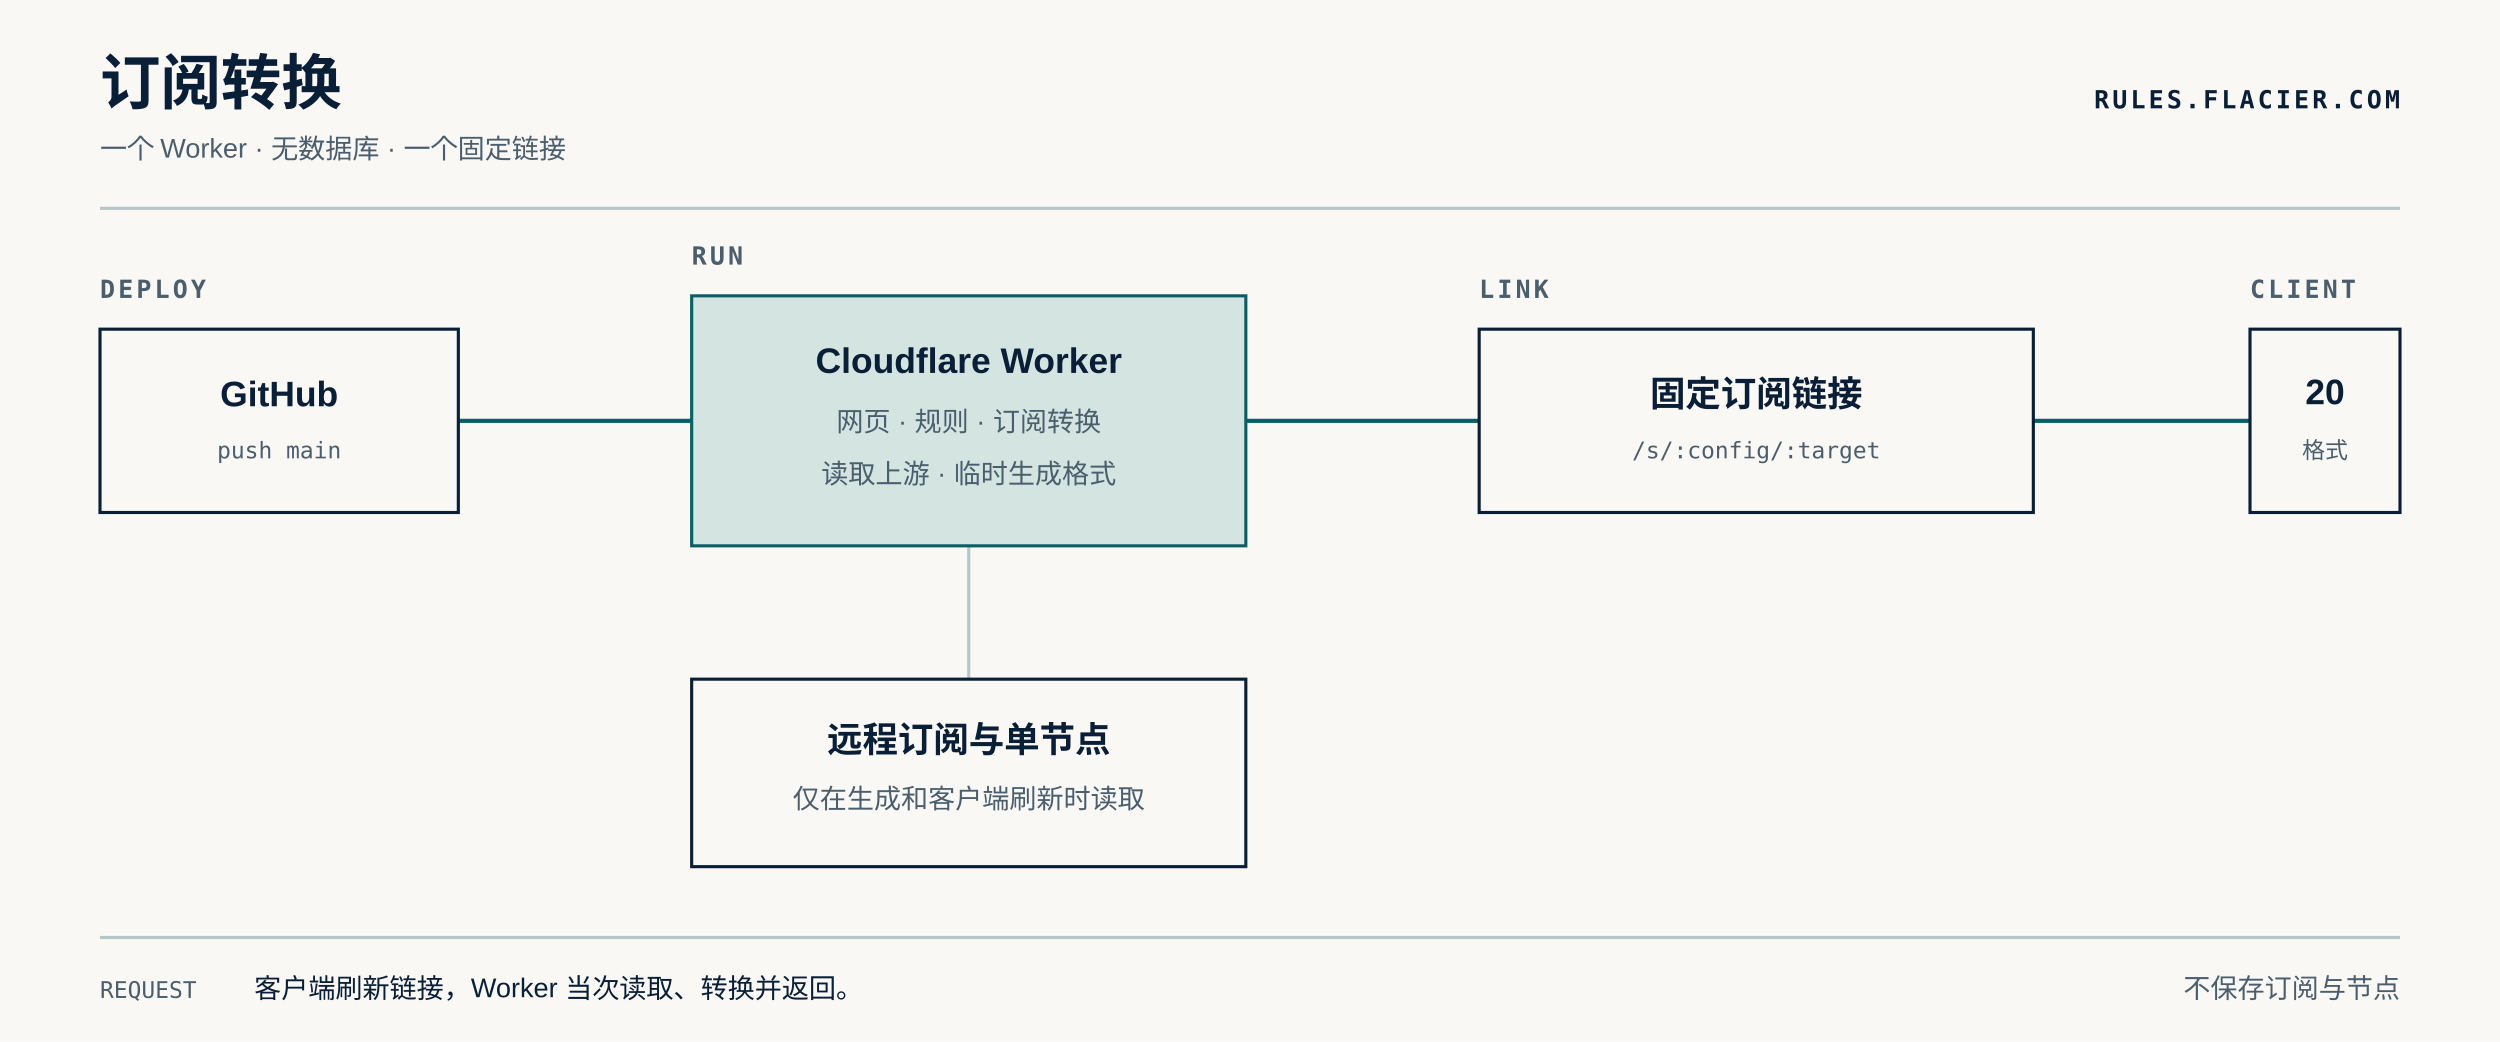
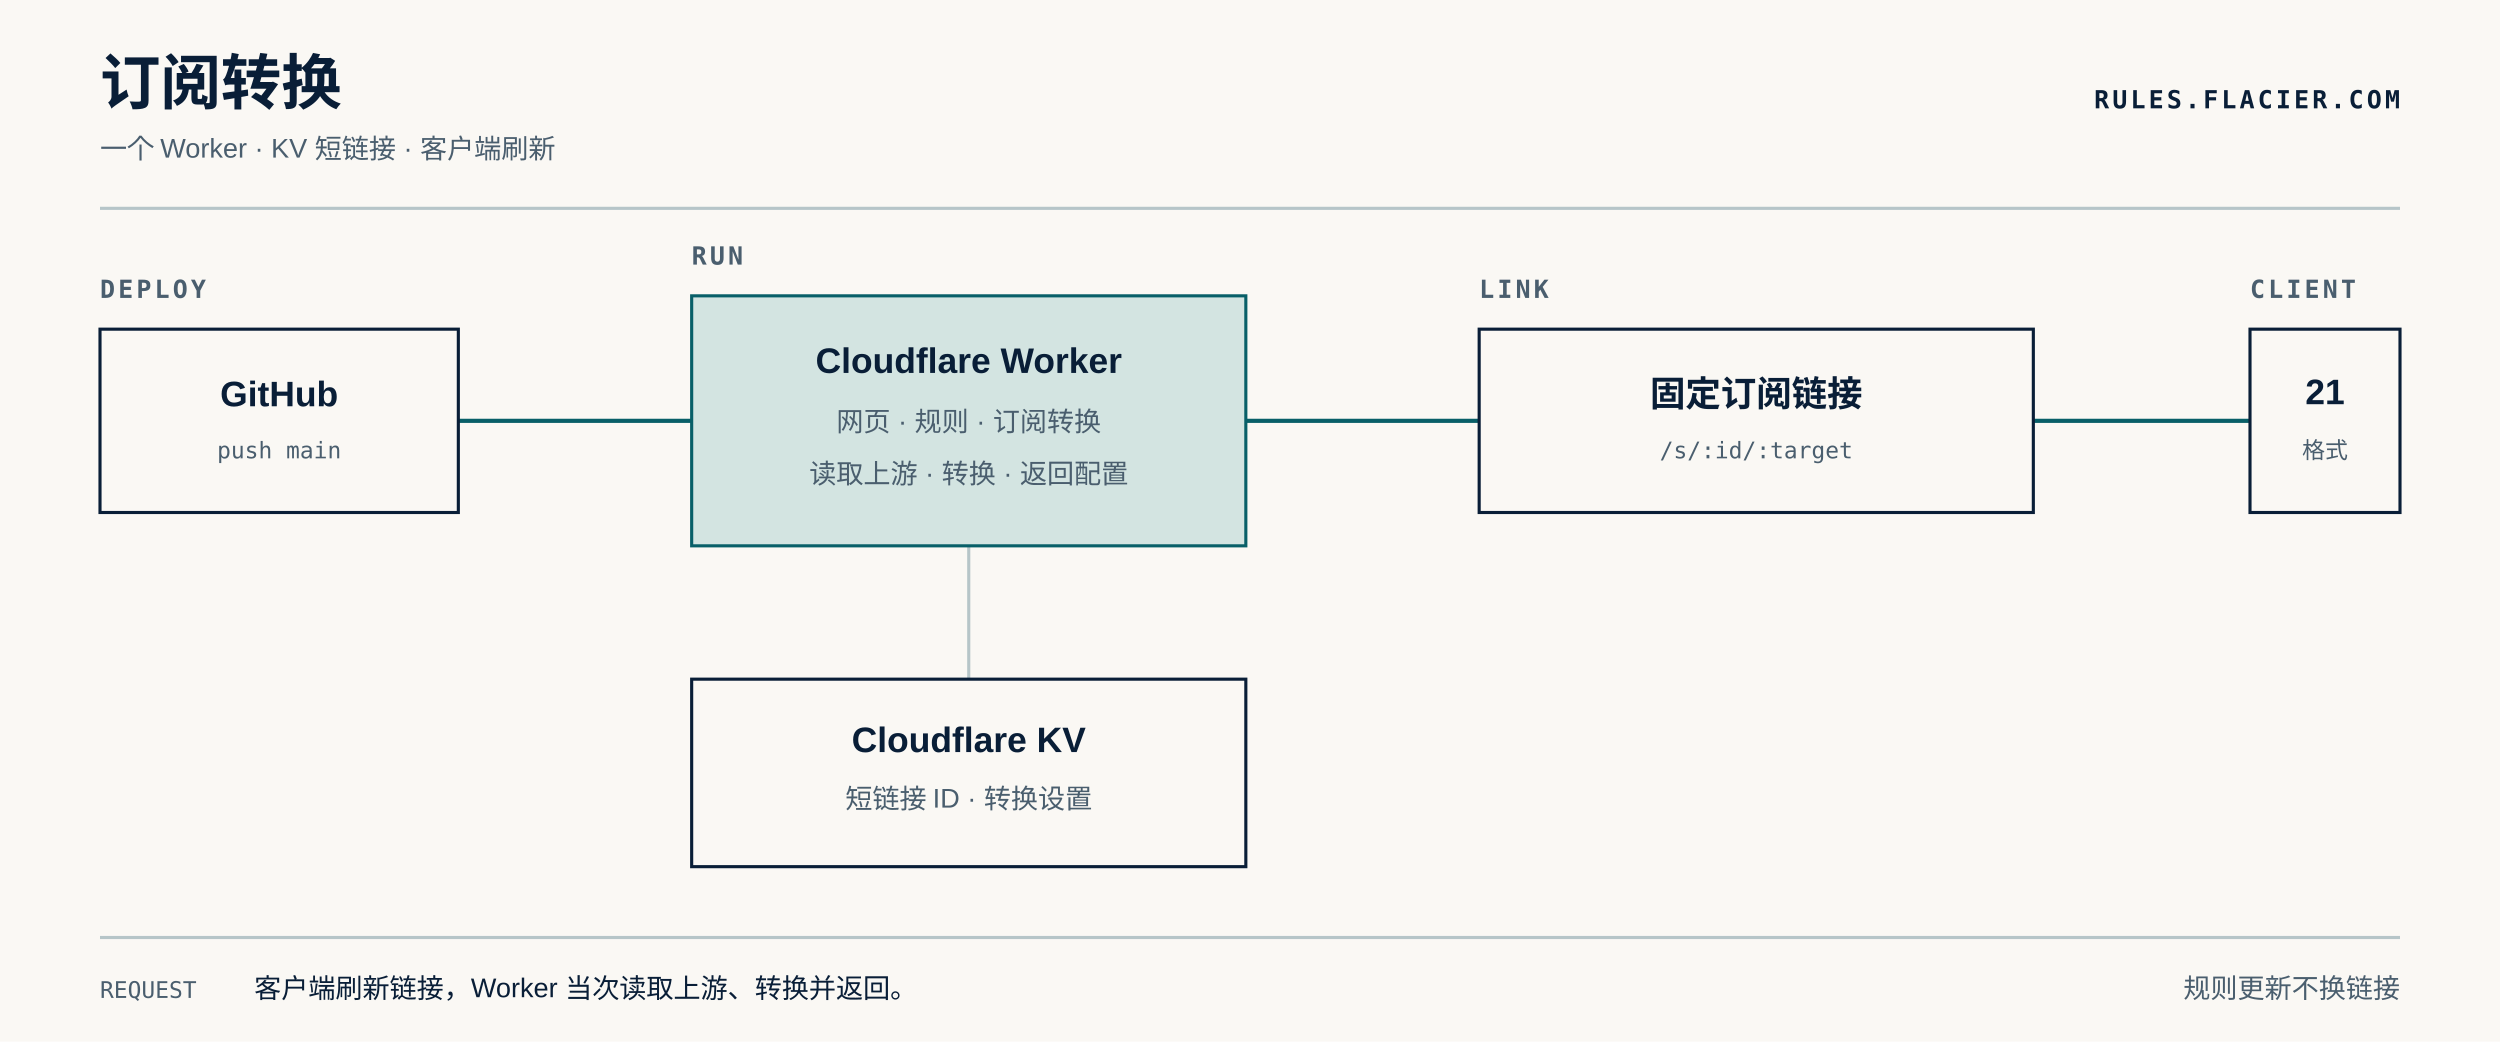
<svg xmlns="http://www.w3.org/2000/svg" viewBox="0 0 1200 500" role="img" aria-labelledby="title description">
  <style>
    .paper { fill: #faf8f4; }
    .panel { fill: #faf8f4; stroke: #091e37; stroke-width: 1.5; }
    .active { fill: #d3e4e1; stroke: #085f68; stroke-width: 1.5; }
    .ink { fill: #091e37; font-family: Arial, "PingFang SC", sans-serif; }
    .muted { fill: #4a5e6e; font-family: Arial, "PingFang SC", sans-serif; }
    .mono { font-family: "SFMono-Regular", Consolas, monospace; }
    .line { fill: none; stroke: #b6c5c8; stroke-width: 1.5; }
    .flow { fill: none; stroke: #085f68; stroke-width: 2; }
    .label { font-size: 12px; font-weight: 700; letter-spacing: 1.5px; }
    .title { font-size: 29px; font-weight: 700; }
    .item { font-size: 17px; font-weight: 700; }
    .body { font-size: 13px; }
    .small { font-size: 11px; }
  </style>
  <rect class="paper" width="1200" height="500" />
  <text x="48" y="50" class="ink title">订阅转换</text>
-   <text x="48" y="76" class="muted body">一个 Worker · 无数据库 · 一个固定链接</text>
+   <text x="48" y="76" class="muted body">一个 Worker · KV 短链接 · 客户端刷新</text>
  <text x="1152" y="52" text-anchor="end" class="ink mono label">RULES.FLACIER.COM</text>
  <line x1="48" y1="100" x2="1152" y2="100" class="line" />
  <path d="M220 202H332M598 202H710M976 202H1080" class="flow" />
  <path d="M465 262V326" class="line" />
  <g>
    <text x="48" y="143" class="muted mono label">DEPLOY</text>
    <rect x="48" y="158" width="172" height="88" class="panel" />
    <text x="134" y="195" text-anchor="middle" class="ink item">GitHub</text>
    <text x="134" y="220" text-anchor="middle" class="muted mono small">push main</text>
  </g>
  <g>
    <text x="332" y="127" class="muted mono label">RUN</text>
    <rect x="332" y="142" width="266" height="120" class="active" />
    <text x="465" y="179" text-anchor="middle" class="ink item">Cloudflare Worker</text>
    <text x="465" y="207" text-anchor="middle" class="muted body">网页 · 规则 · 订阅转换</text>
-     <text x="465" y="232" text-anchor="middle" class="muted body">读取上游 · 临时生成格式</text>
+     <text x="465" y="232" text-anchor="middle" class="muted body">读取上游 · 转换 · 返回配置</text>
  </g>
  <g>
    <text x="710" y="143" class="muted mono label">LINK</text>
    <rect x="710" y="158" width="266" height="88" class="panel" />
    <text x="843" y="195" text-anchor="middle" class="ink item">固定订阅链接</text>
-     <text x="843" y="220" text-anchor="middle" class="muted mono small">/s/:config/:target</text>
+     <text x="843" y="220" text-anchor="middle" class="muted mono small">/s/:id/:target</text>
  </g>
  <g>
    <text x="1080" y="143" class="muted mono label">CLIENT</text>
    <rect x="1080" y="158" width="72" height="88" class="panel" />
-     <text x="1116" y="194" text-anchor="middle" class="ink item">20</text>
+     <text x="1116" y="194" text-anchor="middle" class="ink item">21</text>
    <text x="1116" y="220" text-anchor="middle" class="muted small">格式</text>
  </g>
  <g>
    <rect x="332" y="326" width="266" height="90" class="panel" />
-     <text x="465" y="361" text-anchor="middle" class="ink item">远程订阅与单节点</text>
-     <text x="465" y="388" text-anchor="middle" class="muted body">仅在生成和客户端刷新时读取</text>
+     <text x="465" y="361" text-anchor="middle" class="ink item">Cloudflare KV</text>
+     <text x="465" y="388" text-anchor="middle" class="muted body">短链接 ID · 转换设置</text>
  </g>
  <line x1="48" y1="450" x2="1152" y2="450" class="line" />
  <text x="48" y="479" class="muted mono small">REQUEST</text>
-   <text x="122" y="479" class="ink body">客户端刷新链接，Worker 当次读取、转换并返回。</text>
-   <text x="1152" y="479" text-anchor="end" class="muted body">不保存订阅与节点</text>
+   <text x="122" y="479" class="ink body">客户端刷新链接，Worker 当次读取上游、转换并返回。</text>
+   <text x="1152" y="479" text-anchor="end" class="muted body">规则更新不换链接</text>
</svg>
